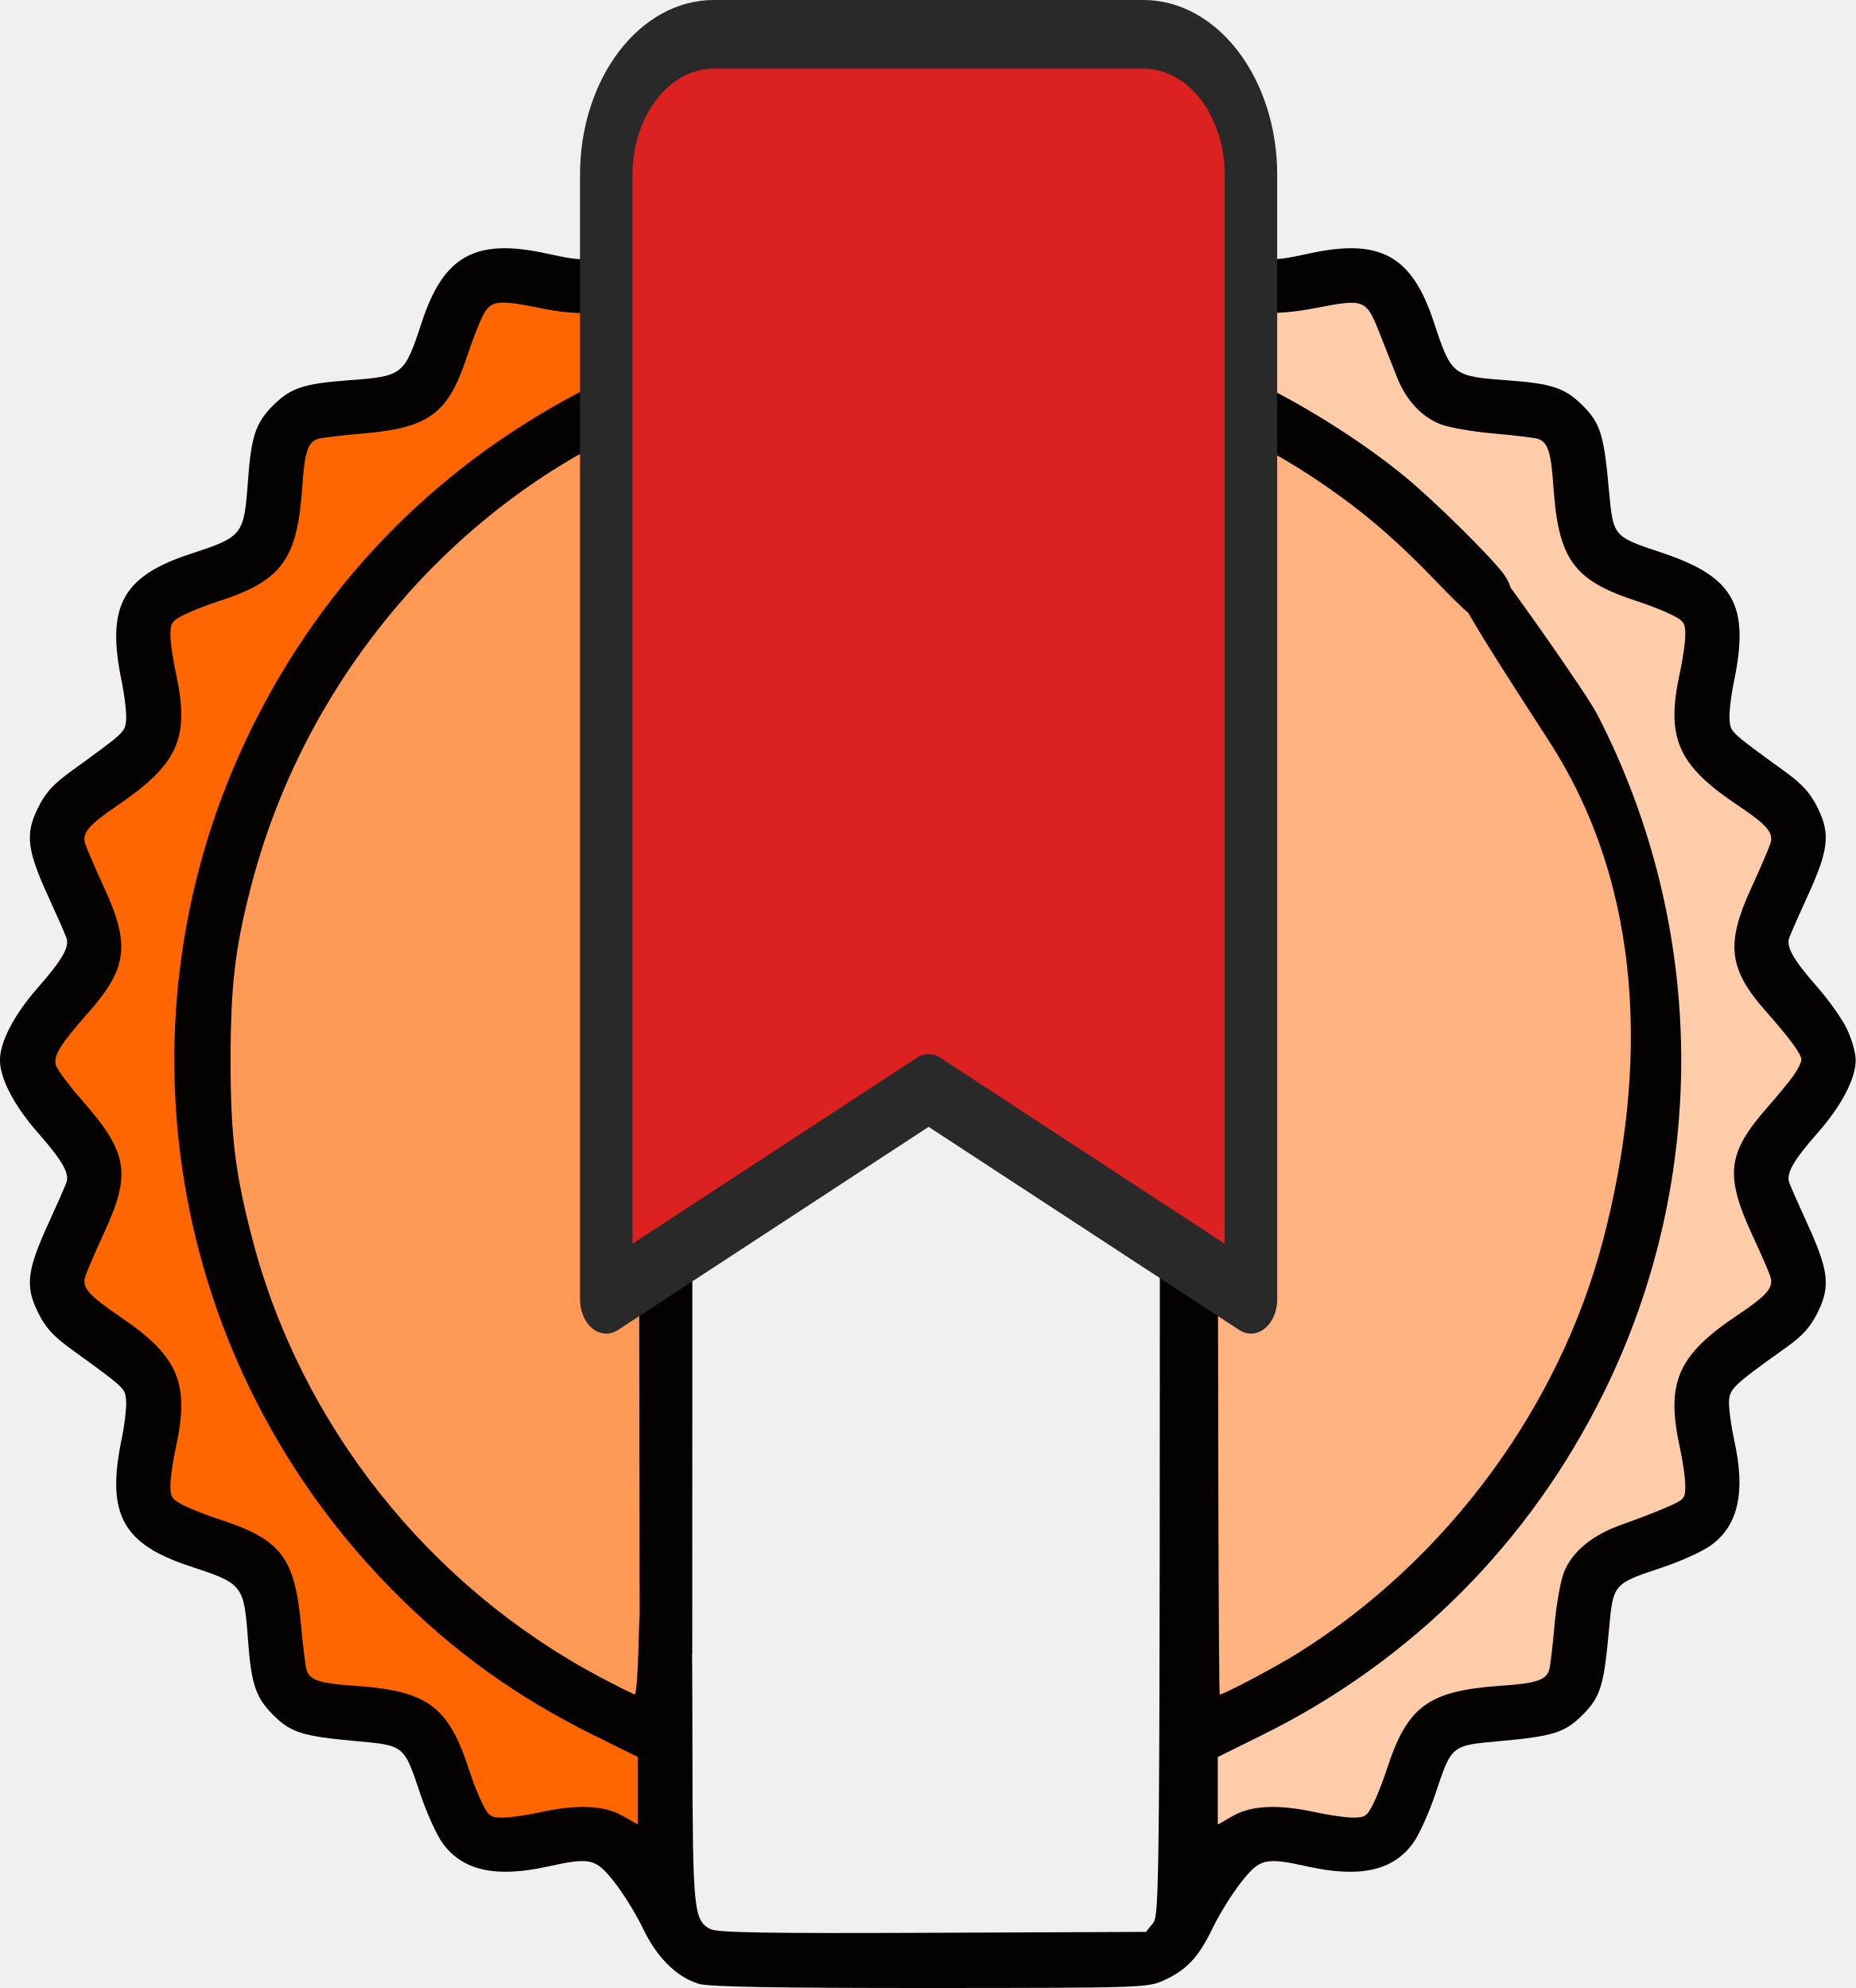
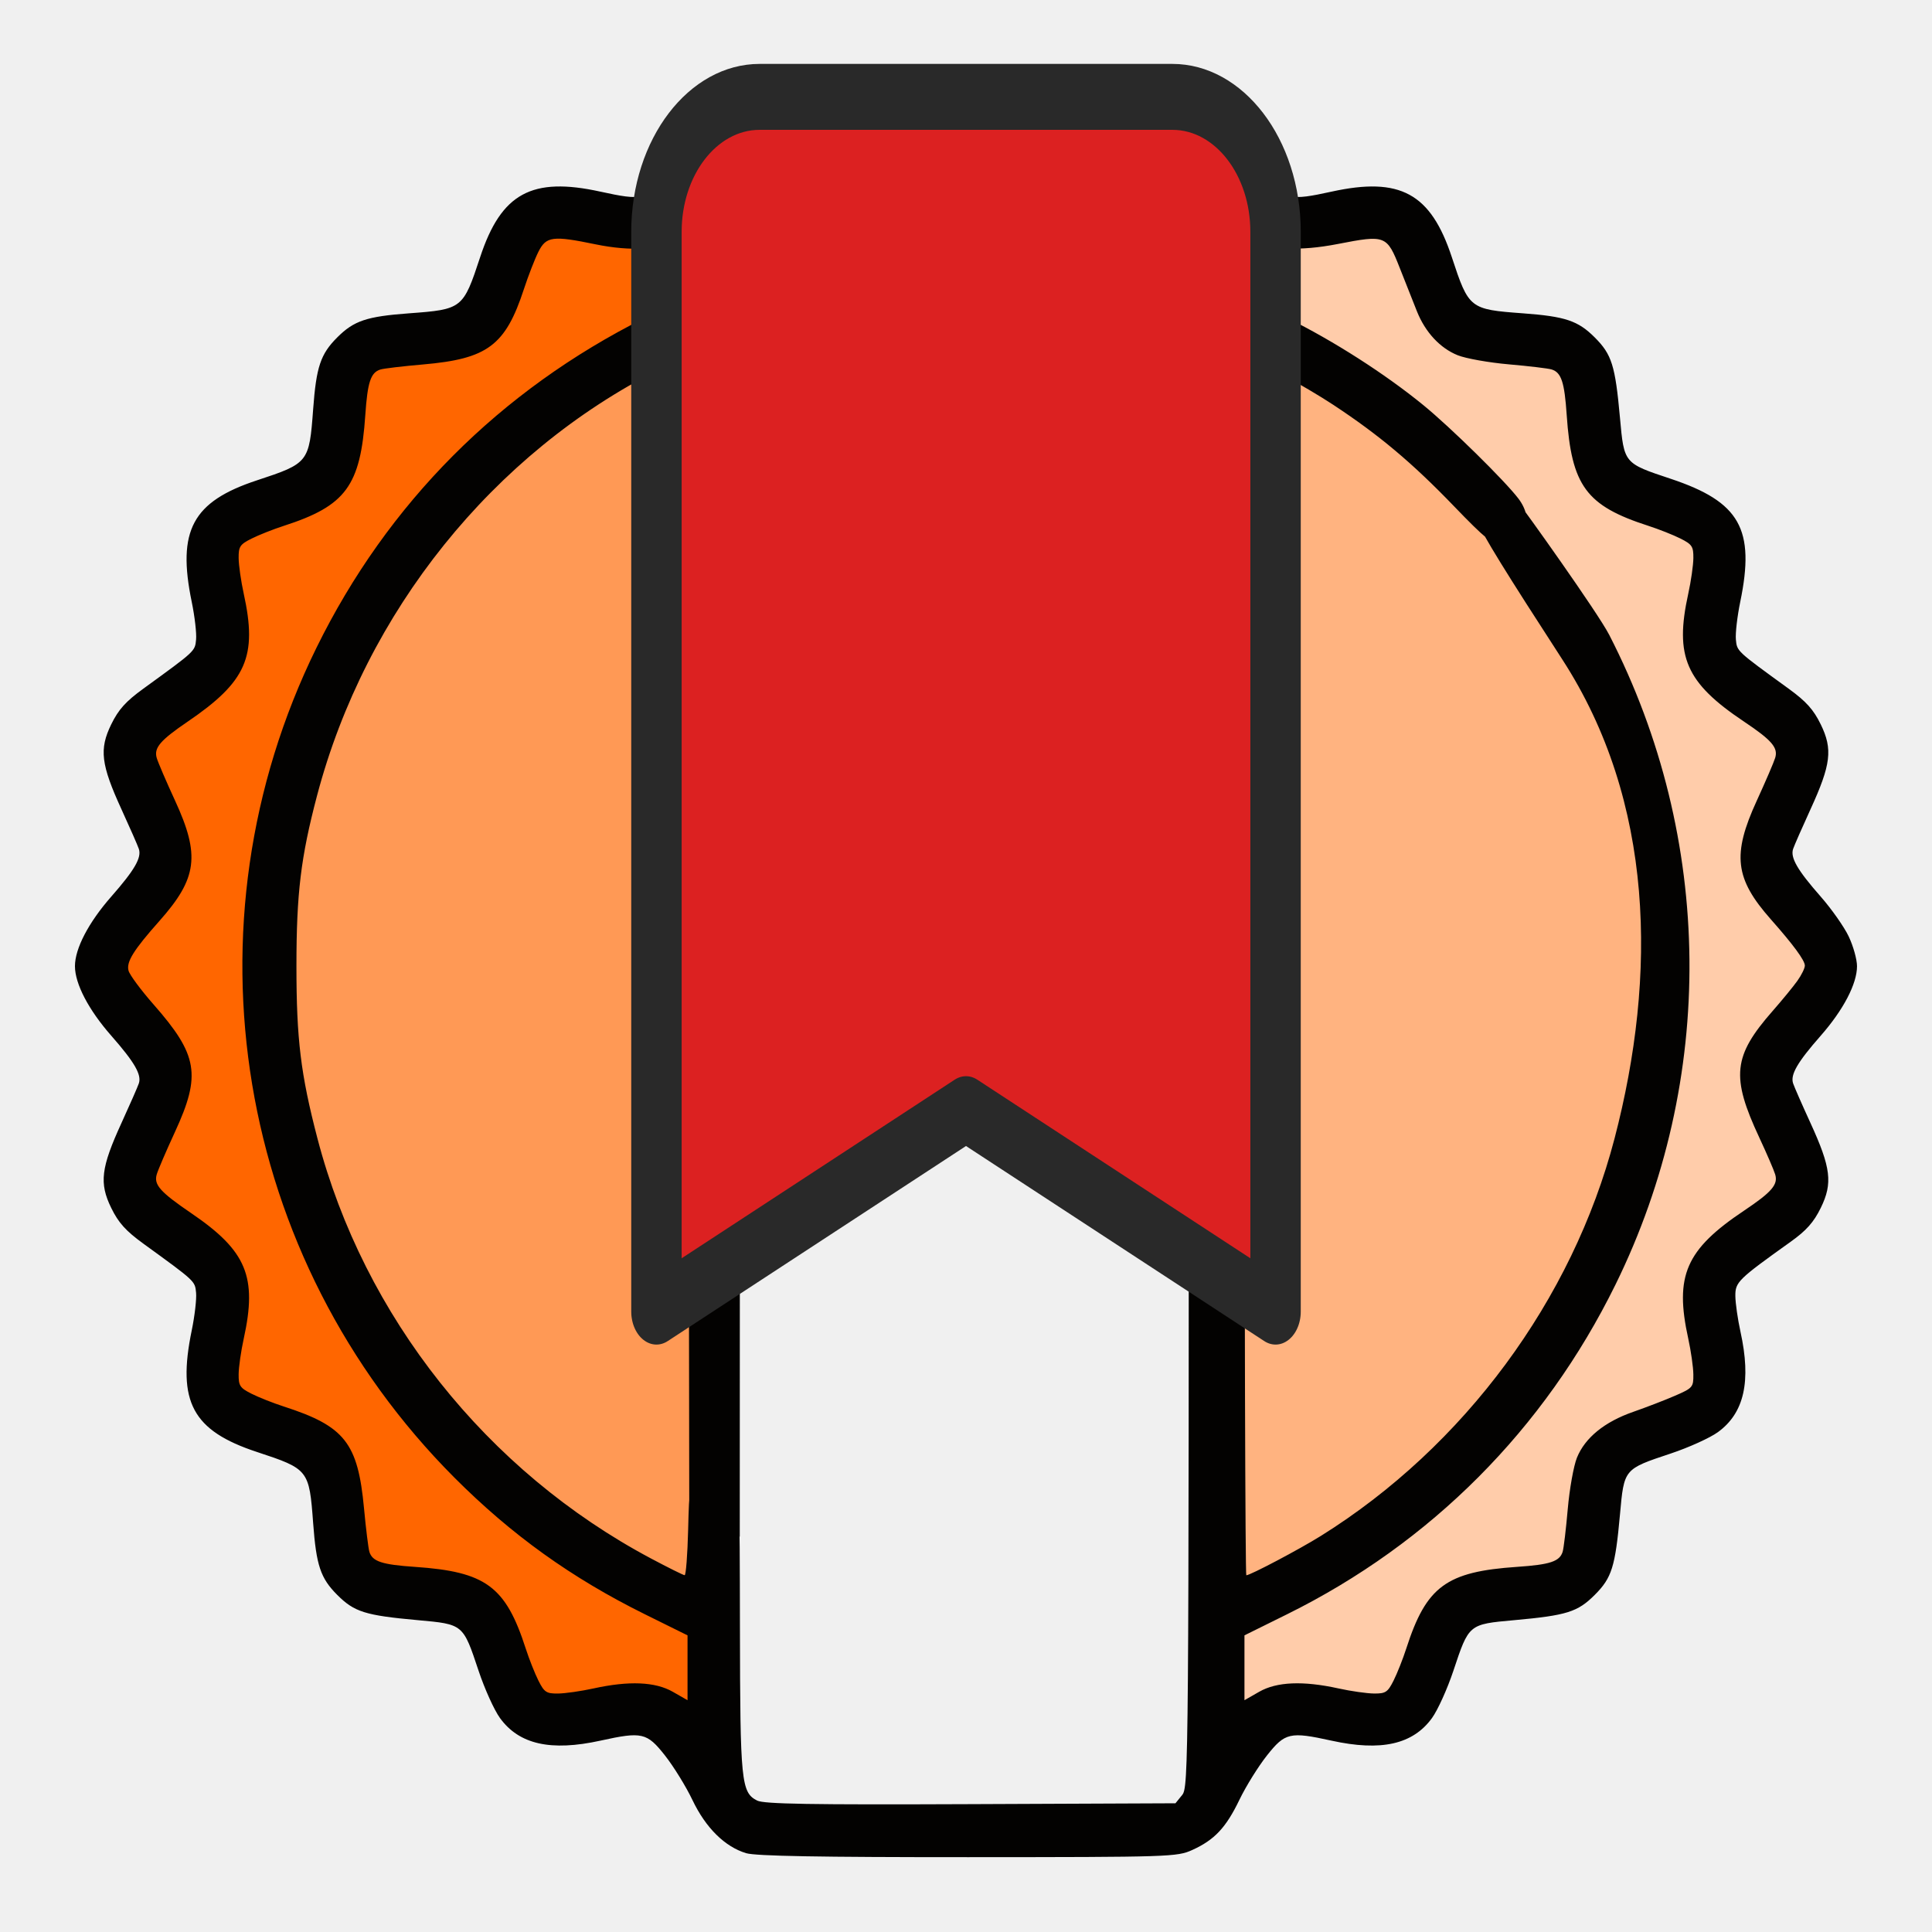
- <svg xmlns="http://www.w3.org/2000/svg" width="118.064mm" height="126.482mm" viewBox="0 0 118.064 126.482" version="1.1" id="svg1">
+ <svg xmlns="http://www.w3.org/2000/svg" width="128mm" height="128mm" viewBox="0 0 128 128" version="1.1" id="svg1">
  <defs id="defs1">
    <clipPath id="clip0_429_11040">
      <rect width="24" height="24" fill="#ffffff" id="rect1" x="0" y="0" />
    </clipPath>
    <clipPath id="clip0_429_11040-5">
      <rect width="24" height="24" fill="#ffffff" id="rect1-5" x="0" y="0" />
    </clipPath>
  </defs>
  <g id="layer1" transform="translate(-27.21209,-78.07215)">
    <text xml:space="preserve" style="font-weight:bold;font-size:19.756px;font-family:sans-serif;-inkscape-font-specification:'sans-serif Bold';opacity:0;fill:#000000;fill-opacity:1;stroke:#000000;stroke-width:5.345" x="62.413" y="135.406" id="text1">
      <tspan id="tspan1" style="fill:#000000;fill-opacity:1;stroke-width:5.345" x="62.413" y="135.406" />
    </text>
    <text xml:space="preserve" style="font-weight:bold;font-size:19.756px;font-family:sans-serif;-inkscape-font-specification:'sans-serif Bold';opacity:0.991;fill:#000000;fill-opacity:1;stroke:#000000;stroke-width:5.345" x="94.397" y="144.883" id="text2">
      <tspan id="tspan2" style="fill:#000000;fill-opacity:1;stroke-width:5.345" x="94.397" y="144.883" />
    </text>
    <text xml:space="preserve" style="font-style:normal;font-variant:normal;font-weight:normal;font-stretch:normal;font-size:25.4px;font-family:sans-serif;-inkscape-font-specification:sans-serif;opacity:0.991;fill:#000000;fill-opacity:1;stroke:#000000;stroke-width:5.345" x="67.663" y="145.294" id="text3">
      <tspan id="tspan3" style="font-style:normal;font-variant:normal;font-weight:normal;font-stretch:normal;font-size:25.4px;font-family:sans-serif;-inkscape-font-specification:sans-serif;fill:#000000;fill-opacity:1;stroke-width:5.345" x="67.663" y="145.294" />
    </text>
    <text xml:space="preserve" style="font-style:normal;font-variant:normal;font-weight:normal;font-stretch:normal;font-size:25.4px;font-family:Arial;-inkscape-font-specification:Arial;opacity:0.991;fill:#000000;fill-opacity:1;stroke:#000000;stroke-width:5.345" x="64.401" y="150.601" id="text4">
      <tspan id="tspan4" style="font-style:normal;font-variant:normal;font-weight:normal;font-stretch:normal;font-family:Arial;-inkscape-font-specification:Arial;stroke-width:5.345" x="64.401" y="150.601" />
    </text>
    <text xml:space="preserve" style="font-style:normal;font-variant:normal;font-weight:normal;font-stretch:normal;font-size:25.4px;font-family:Arial;-inkscape-font-specification:Arial;opacity:0.991;fill:#000000;fill-opacity:1;stroke:#000000;stroke-width:5.345" x="66.806" y="147.357" id="text5">
      <tspan id="tspan5" style="stroke-width:5.345" x="66.806" y="147.357" />
    </text>
    <text xml:space="preserve" style="font-style:normal;font-variant:normal;font-weight:normal;font-stretch:normal;font-size:25.4px;font-family:Arial;-inkscape-font-specification:Arial;opacity:0.991;fill:#000000;fill-opacity:1;stroke:#000000;stroke-width:5.345" x="15.248" y="45.129" id="text6">
      <tspan id="tspan6" style="stroke-width:5.345" x="15.248" y="45.129" />
    </text>
    <text xml:space="preserve" style="font-style:normal;font-variant:normal;font-weight:normal;font-stretch:normal;font-size:25.4px;font-family:Arial;-inkscape-font-specification:Arial;opacity:0.991;fill:#000000;fill-opacity:1;stroke:#000000;stroke-width:5.345" x="76.758" y="141.849" id="text7">
      <tspan id="tspan7" style="stroke-width:5.345" x="76.758" y="141.849" />
    </text>
-     <g id="g6" transform="translate(0,2.590088)">
+     <g id="g6" transform="translate(4.967898,-0.8497172)">
      <path id="path5" style="fill:#ffccaa;fill-opacity:1;stroke:#000000;stroke-width:0.129" d="m 104.973,94.061 c 0.51,0.29 1.001,0.647 1.59,0.756 0.148,0.035 0.321,0.064 0.438,0.08 1.619,0.203 3.243,-0.088 4.836,-0.358 0.513,-0.071 1.023,-0.183 1.54,-0.206 0.577,0.028 0.978,0.517 1.266,0.967 0.935,1.518 1.373,3.275 2.223,4.836 0.328,0.592 0.795,1.099 1.311,1.532 0.68,0.53 1.566,0.638 2.389,0.778 1.391,0.22 2.8,0.311 4.182,0.586 0.438,0.087 0.915,0.25 1.142,0.667 0.259,0.476 0.293,1.034 0.379,1.559 0.151,1.045 0.243,2.097 0.4,3.141 0.035,0.198 0.082,0.46 0.136,0.679 0.242,1.067 0.721,2.132 1.593,2.829 0.631,0.53 1.423,0.795 2.168,1.116 1.077,0.452 2.204,0.788 3.242,1.328 0.458,0.23 0.882,0.625 0.948,1.159 0.085,0.665 -0.06,1.33 -0.148,1.988 -0.218,1.351 -0.567,2.708 -0.43,4.086 0.077,0.874 0.441,1.707 0.996,2.383 0.962,1.184 2.244,2.038 3.455,2.942 0.471,0.375 0.963,0.74 1.342,1.212 0.175,0.245 0.327,0.542 0.247,0.852 -0.141,0.619 -0.427,1.193 -0.66,1.78 -0.411,1.01 -0.876,2 -1.237,3.03 -0.278,0.809 -0.308,1.675 -0.307,2.522 0.023,0.74 0.441,1.389 0.847,1.98 0.094,0.139 0.195,0.274 0.305,0.429 0.815,1.103 1.764,2.102 2.545,3.231 0.194,0.323 0.439,0.649 0.472,1.034 -0.047,0.381 -0.318,0.682 -0.517,0.995 -0.696,0.989 -1.488,1.904 -2.263,2.83 -0.716,0.899 -1.366,1.943 -1.427,3.121 -0.051,1.114 0.33,2.184 0.731,3.205 0.114,0.285 0.252,0.619 0.381,0.921 0.352,0.854 0.78,1.682 1.038,2.572 0.121,0.41 0.082,0.893 -0.227,1.212 -0.612,0.676 -1.378,1.184 -2.108,1.721 -1.058,0.786 -2.14,1.597 -2.896,2.694 -0.531,0.768 -0.751,1.711 -0.735,2.635 -0.005,1.683 0.546,3.305 0.617,4.98 0.022,0.502 -0.068,1.084 -0.509,1.394 -0.51,0.309 -1.079,0.509 -1.626,0.744 -1.352,0.556 -2.76,1.012 -4.01,1.785 -0.64,0.394 -1.181,0.97 -1.451,1.68 -0.299,0.741 -0.421,1.538 -0.535,2.325 -0.045,0.321 -0.086,0.697 -0.126,1.039 -0.114,0.955 -0.203,1.914 -0.36,2.862 -0.091,0.485 -0.501,0.837 -0.955,0.983 -0.898,0.296 -1.852,0.35 -2.785,0.464 -0.907,0.106 -1.849,0.219 -2.757,0.418 -1.002,0.246 -1.902,0.861 -2.501,1.7 -0.804,1.082 -1.167,2.399 -1.66,3.635 -0.277,0.685 -0.508,1.402 -0.924,2.019 -0.236,0.356 -0.652,0.566 -1.078,0.551 -0.867,0.005 -1.752,-0.16 -2.584,-0.319 -1.249,-0.23 -2.527,-0.334 -3.796,-0.252 -0.669,0.05 -1.23,0.457 -1.82,0.735 -0.341,0.176 -0.682,0.352 -1.023,0.527 0,-1.715 0,-3.429 0,-5.144 1.641,-0.767 3.273,-1.556 4.852,-2.444 2.47,-1.388 4.875,-2.909 7.079,-4.694 1.587,-1.323 3.069,-2.766 4.514,-4.241 1.008,-1.029 1.969,-2.106 2.848,-3.248 2.741,-3.491 5.017,-7.353 6.687,-11.468 0.08,-0.205 0.187,-0.468 0.275,-0.696 1.374,-3.56 2.331,-7.284 2.829,-11.068 0.205,-1.566 0.329,-3.167 0.375,-4.73 0.034,-1.195 0.025,-2.394 -0.028,-3.576 -0.123,-2.785 -0.49,-5.594 -1.097,-8.331 -0.792,-3.572 -2.001,-7.092 -3.641,-10.38 -1.273,-2.538 -3,-4.806 -4.585,-7.15 -0.603,-0.876 -1.194,-1.761 -1.778,-2.65 -0.872,-1.083 -1.856,-2.068 -2.837,-3.052 -0.64,-0.635 -1.289,-1.253 -1.943,-1.847 -0.782,-0.712 -1.603,-1.413 -2.411,-2.05 -2.645,-2.108 -5.582,-3.816 -8.597,-5.336 -0.847,-0.432 -1.695,-0.865 -2.542,-1.297 0,-1.702 0,-3.403 0,-5.105 0.232,0.136 0.463,0.272 0.695,0.408 z" />
      <path id="path3" style="fill:#ffb380;fill-opacity:1;stroke:#000000;stroke-width:0.129" d="m 104.293,126.223 c 0.013,-5.253 0.008,-10.505 0.07,-15.758 0.042,-2.854 0.084,-5.707 0.127,-8.561 2.293,1.216 4.617,2.392 6.767,3.854 2.958,1.976 5.56,4.424 8.071,6.929 0.937,0.939 1.843,1.929 2.51,3.084 1.443,2.36 2.969,4.667 4.406,7.03 0.728,1.225 1.482,2.441 2.048,3.752 1.841,4.091 2.819,8.548 3.027,13.023 0.142,3.594 -0.214,7.194 -0.86,10.728 -0.76,4.068 -1.938,8.079 -3.742,11.812 -2.665,5.553 -6.471,10.553 -11.092,14.623 -2.267,1.997 -4.748,3.75 -7.385,5.224 -0.928,0.513 -1.854,1.04 -2.843,1.428 -0.232,0.09 -0.506,0.145 -0.725,-0.005 -0.177,-0.022 -0.155,-0.194 -0.18,-0.331 -0.057,-0.948 -0.045,-1.901 -0.063,-2.851 -0.081,-9.098 -0.097,-18.196 -0.119,-27.294 -0.019,-8.896 -0.025,-17.792 -0.017,-26.688 z" />
      <path id="path2" style="fill:#ff9955;fill-opacity:1;stroke:#000000;stroke-width:0.129" d="m 41.576,141.99 c 0.018,-2.478 0.119,-4.97 0.607,-7.406 0.342,-1.733 0.813,-3.439 1.328,-5.128 1.101,-3.47 2.683,-6.777 4.566,-9.888 1.727,-2.849 3.752,-5.522 6.088,-7.9 3.237,-3.3 6.959,-6.137 11.046,-8.303 0.941,-0.49 1.888,-0.967 2.832,-1.452 0.043,3.11 0.083,6.219 0.086,9.329 0.037,13.109 0.021,26.218 0.007,39.327 -0.018,10.037 -0.026,20.074 -0.091,30.111 -0.015,0.808 0.001,1.619 -0.046,2.426 0.029,0.157 -0.09,0.225 -0.207,0.295 -0.315,0.203 -0.699,0.02 -1.011,-0.1 -1.164,-0.516 -2.258,-1.176 -3.347,-1.83 -2.004,-1.219 -3.943,-2.551 -5.744,-4.056 -4.701,-3.888 -8.61,-8.736 -11.375,-14.177 -1.796,-3.515 -3.104,-7.271 -3.941,-11.126 -0.436,-1.92 -0.676,-3.882 -0.747,-5.849 -0.057,-1.423 -0.059,-2.848 -0.051,-4.272 z" />
      <path id="path6" style="fill:#ff6600;fill-opacity:1;stroke:#000000;stroke-width:0.129" d="m 30.357,142.97 c 0.023,-0.521 0.367,-0.953 0.655,-1.362 0.865,-1.208 1.915,-2.275 2.729,-3.521 0.407,-0.613 0.688,-1.318 0.724,-2.058 0.077,-0.743 -0.041,-1.494 -0.295,-2.194 -0.556,-1.625 -1.399,-3.139 -1.891,-4.787 -0.135,-0.49 0.176,-0.961 0.522,-1.281 1.016,-0.952 2.223,-1.66 3.273,-2.57 0.899,-0.764 1.755,-1.682 2.067,-2.85 0.309,-1.134 0.164,-2.327 -0.018,-3.47 -0.035,-0.196 -0.081,-0.459 -0.121,-0.679 -0.135,-0.826 -0.318,-1.657 -0.273,-2.498 0.017,-0.5 0.289,-0.985 0.735,-1.223 1.174,-0.617 2.443,-1.022 3.665,-1.531 0.452,-0.192 0.949,-0.391 1.394,-0.634 0.838,-0.477 1.485,-1.255 1.831,-2.153 0.547,-1.347 0.571,-2.82 0.767,-4.241 0.104,-0.701 0.158,-1.425 0.431,-2.087 0.154,-0.39 0.524,-0.646 0.922,-0.742 0.9,-0.231 1.833,-0.28 2.752,-0.4 0.561,-0.063 1.126,-0.135 1.667,-0.218 0.869,-0.134 1.762,-0.322 2.491,-0.842 0.816,-0.509 1.253,-1.408 1.64,-2.252 0.591,-1.297 0.977,-2.679 1.612,-3.955 0.224,-0.451 0.574,-0.894 1.091,-1.008 0.459,-0.085 0.928,0.013 1.388,0.055 1.172,0.153 2.328,0.429 3.512,0.481 1.033,0.052 2.122,0.032 3.07,-0.43 0.508,-0.262 1.015,-0.527 1.523,-0.79 0,1.679 0,3.358 0,5.037 -2.096,1.068 -4.22,2.09 -6.236,3.306 -4.397,2.609 -8.417,5.879 -11.745,9.768 -0.87,1.012 -1.706,2.081 -2.474,3.155 -0.524,0.733 -1.02,1.47 -1.496,2.223 -1.218,1.923 -2.309,3.959 -3.27,6.037 -0.299,0.644 -0.572,1.269 -0.847,1.934 -0.966,2.332 -1.724,4.75 -2.268,7.215 -0.29,1.305 -0.542,2.687 -0.732,4.046 -0.992,7.115 -0.321,14.451 1.921,21.274 1.221,3.732 2.906,7.31 5,10.631 0.184,0.289 0.398,0.623 0.6,0.925 1.08,1.625 2.256,3.189 3.531,4.666 0.109,0.123 0.266,0.298 0.394,0.44 1.255,1.376 2.57,2.713 3.956,3.974 2.041,1.868 4.283,3.57 6.664,5.009 1.984,1.216 4.07,2.251 6.163,3.263 0.277,0.135 0.554,0.271 0.832,0.406 0.003,1.735 0.007,3.471 0.009,5.206 -0.571,-0.32 -1.119,-0.682 -1.706,-0.972 -0.608,-0.268 -1.317,-0.373 -1.949,-0.402 -0.665,-0.029 -1.355,0.021 -1.994,0.109 -0.094,0.013 -0.274,0.041 -0.4,0.061 -0.831,0.142 -1.651,0.373 -2.498,0.398 -0.507,0.012 -1.056,0.037 -1.513,-0.219 -0.316,-0.233 -0.453,-0.623 -0.629,-0.959 -0.422,-0.935 -0.751,-1.908 -1.13,-2.86 -0.336,-0.931 -0.757,-1.862 -1.463,-2.574 -0.476,-0.535 -1.081,-0.965 -1.776,-1.161 -1.142,-0.335 -2.336,-0.426 -3.513,-0.564 -0.81,-0.101 -1.64,-0.161 -2.413,-0.441 -0.463,-0.155 -0.853,-0.548 -0.921,-1.044 -0.278,-1.694 -0.346,-3.422 -0.729,-5.099 -0.209,-0.916 -0.581,-1.85 -1.333,-2.455 -0.515,-0.436 -1.178,-0.747 -1.766,-0.996 -1.062,-0.424 -2.145,-0.798 -3.188,-1.271 -0.424,-0.208 -0.883,-0.38 -1.231,-0.709 -0.333,-0.341 -0.334,-0.857 -0.325,-1.303 0.074,-1.67 0.595,-3.291 0.596,-4.967 0.012,-0.885 -0.2,-1.79 -0.721,-2.517 -0.703,-1 -1.688,-1.753 -2.647,-2.493 -0.785,-0.602 -1.604,-1.174 -2.299,-1.883 -0.251,-0.25 -0.433,-0.593 -0.379,-0.957 0.086,-0.691 0.407,-1.324 0.673,-1.959 0.549,-1.271 1.126,-2.546 1.414,-3.907 0.173,-0.813 0.144,-1.685 -0.199,-2.452 -0.571,-1.3 -1.586,-2.324 -2.444,-3.434 -0.46,-0.598 -0.959,-1.179 -1.301,-1.856 -0.052,-0.122 -0.084,-0.253 -0.085,-0.385 z" />
      <path style="fill:#030201;fill-opacity:1;stroke-width:0.231" d="m 144.73,140.972 c -0.3,-0.634 -1.139,-1.828 -1.863,-2.652 -1.543,-1.756 -2.018,-2.58 -1.824,-3.156 0.078,-0.23 0.595,-1.409 1.149,-2.619 1.363,-2.975 1.485,-3.987 0.681,-5.631 -0.483,-0.987 -0.962,-1.519 -2.135,-2.371 -3.458,-2.509 -3.411,-2.466 -3.487,-3.249 -0.04,-0.411 0.09,-1.534 0.288,-2.494 0.999,-4.828 -0.019,-6.629 -4.609,-8.158 -3.108,-1.035 -3.084,-1.007 -3.358,-4.033 -0.315,-3.479 -0.541,-4.201 -1.673,-5.333 -1.106,-1.106 -1.951,-1.389 -4.758,-1.596 -3.529,-0.26 -3.584,-0.303 -4.71,-3.72 -1.396,-4.236 -3.425,-5.34 -7.974,-4.34 -2.754,0.606 -3.075,0.532 -4.268,-0.98 -0.575,-0.729 -1.398,-2.062 -1.827,-2.962 -0.877,-1.838 -2.148,-3.094 -3.558,-3.516 -1.261,-0.378 -27.861,-0.378 -29.122,0 -1.41,0.422 -2.681,1.678 -3.558,3.516 -0.429,0.9 -1.251,2.232 -1.827,2.962 -1.193,1.512 -1.514,1.586 -4.268,0.98 -4.549,-1.001 -6.578,0.103 -7.974,4.34 -1.126,3.416 -1.181,3.46 -4.71,3.72 -2.807,0.207 -3.652,0.49 -4.758,1.596 -1.106,1.106 -1.389,1.951 -1.596,4.758 -0.26,3.529 -0.303,3.584 -3.72,4.71 -4.277,1.409 -5.304,3.322 -4.324,8.056 0.199,0.96 0.328,2.083 0.288,2.494 -0.076,0.783 -0.029,0.739 -3.487,3.249 -1.173,0.851 -1.652,1.384 -2.135,2.371 -0.804,1.643 -0.682,2.656 0.681,5.631 0.555,1.211 1.072,2.389 1.149,2.619 0.195,0.577 -0.281,1.4 -1.824,3.156 -1.507,1.716 -2.409,3.443 -2.409,4.612 0,1.17 0.902,2.897 2.409,4.612 1.543,1.756 2.018,2.58 1.824,3.156 -0.078,0.23 -0.595,1.409 -1.149,2.619 -1.363,2.975 -1.485,3.987 -0.681,5.631 0.483,0.987 0.962,1.519 2.135,2.371 3.458,2.509 3.411,2.466 3.487,3.249 0.04,0.411 -0.09,1.534 -0.288,2.494 -0.979,4.735 0.047,6.647 4.324,8.056 3.416,1.126 3.46,1.181 3.72,4.71 0.207,2.807 0.49,3.652 1.596,4.758 1.132,1.132 1.853,1.358 5.333,1.673 3.026,0.274 2.998,0.25 4.033,3.358 0.398,1.195 1.035,2.602 1.416,3.127 1.266,1.748 3.369,2.221 6.66,1.497 2.754,-0.606 3.075,-0.532 4.268,0.98 0.575,0.729 1.398,2.062 1.827,2.962 0.877,1.838 2.148,3.094 3.558,3.516 0.636,0.19 4.876,0.266 14.703,0.263 13.394,-0.005 13.841,-0.019 14.848,-0.475 1.474,-0.667 2.236,-1.478 3.125,-3.325 0.427,-0.888 1.25,-2.211 1.827,-2.94 1.198,-1.512 1.519,-1.586 4.272,-0.98 3.291,0.724 5.393,0.251 6.66,-1.497 0.381,-0.526 1.018,-1.933 1.416,-3.127 1.035,-3.108 1.007,-3.084 4.033,-3.358 3.479,-0.315 4.201,-0.541 5.333,-1.673 1.132,-1.132 1.358,-1.853 1.673,-5.333 0.274,-3.026 0.25,-2.998 3.358,-4.033 1.195,-0.398 2.602,-1.035 3.127,-1.416 1.748,-1.266 2.221,-3.369 1.497,-6.66 -0.181,-0.824 -0.333,-1.886 -0.338,-2.358 -0.008,-0.927 0.163,-1.096 3.655,-3.591 1.053,-0.752 1.536,-1.296 2.006,-2.255 0.799,-1.634 0.675,-2.652 -0.685,-5.622 -0.555,-1.21 -1.072,-2.389 -1.149,-2.619 -0.195,-0.577 0.281,-1.4 1.824,-3.156 1.507,-1.716 2.409,-3.443 2.409,-4.612 0,-0.444 -0.246,-1.326 -0.546,-1.96 z m -3.403,2.929 c -0.272,0.382 -1.008,1.28 -1.637,1.996 -2.631,2.998 -2.774,4.355 -0.882,8.405 0.485,1.04 0.956,2.131 1.046,2.426 0.206,0.673 -0.223,1.171 -2.069,2.407 -3.855,2.579 -4.606,4.306 -3.69,8.473 0.181,0.824 0.333,1.894 0.338,2.376 0.008,0.84 -0.043,0.9 -1.203,1.404 -0.666,0.29 -1.918,0.772 -2.781,1.073 -1.901,0.661 -3.197,1.718 -3.73,3.04 -0.218,0.542 -0.492,2.075 -0.608,3.407 -0.116,1.332 -0.268,2.603 -0.338,2.825 -0.201,0.64 -0.833,0.849 -3.015,0.997 -4.695,0.319 -6.015,1.29 -7.342,5.402 -0.225,0.698 -0.605,1.657 -0.844,2.133 -0.387,0.77 -0.528,0.864 -1.294,0.857 -0.473,-0.005 -1.535,-0.156 -2.359,-0.338 -2.347,-0.516 -4.086,-0.443 -5.246,0.22 l -0.98,0.56 v -2.148 -2.148 l 2.825,-1.398 c 9.528,-4.715 17.044,-12.259 21.756,-21.838 6.679,-13.578 6.526,-29.544 -0.414,-43.048 -0.761,-1.48 -5.734,-8.44 -5.978,-8.703 -0.682,-0.732 -1.52,-0.851 -2.239,-0.317 -1.045,0.777 -2.329,-0.826 5.104,10.642 6.108,9.425 6.287,20.934 3.466,31.74 -2.793,10.699 -9.968,20.41 -19.453,26.331 -1.427,0.891 -4.685,2.611 -4.945,2.611 -0.067,0 -0.121,-18.161 -0.121,-40.357 0,-22.196 0.054,-40.357 0.12,-40.357 0.359,0 3.965,1.982 5.76,3.166 3.051,2.012 5.234,3.846 8.005,6.724 2.042,2.121 2.584,2.563 3.144,2.563 1.628,0 2.221,-1.629 1.119,-3.074 -0.911,-1.194 -4.495,-4.718 -6.291,-6.185 -2.547,-2.081 -5.986,-4.282 -9.033,-5.783 l -2.825,-1.391 v -2.177 -2.177 l 0.734,0.523 c 0.994,0.708 2.893,0.82 5.45,0.324 3.164,-0.615 3.252,-0.58 4.112,1.606 0.399,1.015 0.909,2.301 1.132,2.859 0.555,1.385 1.532,2.436 2.7,2.906 0.537,0.216 2.067,0.488 3.399,0.604 1.332,0.116 2.603,0.268 2.825,0.338 0.64,0.201 0.849,0.833 0.997,3.015 0.319,4.695 1.29,6.015 5.402,7.342 0.698,0.225 1.658,0.605 2.133,0.844 0.77,0.387 0.864,0.528 0.857,1.294 -0.005,0.473 -0.156,1.535 -0.338,2.359 -0.917,4.168 -0.165,5.894 3.69,8.473 1.847,1.236 2.275,1.734 2.068,2.407 -0.09,0.294 -0.64,1.573 -1.222,2.842 -1.639,3.573 -1.45,5.158 0.934,7.853 1.499,1.695 2.251,2.718 2.254,3.066 0.001,0.171 -0.22,0.623 -0.492,1.004 z m -40.765,53.949 -0.441,0.544 -13.569,0.057 c -10.628,0.045 -13.694,-0.007 -14.145,-0.237 -1.057,-0.539 -1.126,-1.228 -1.14,-11.409 -0.013,-9.196 -0.028,-9.528 -0.474,-9.974 -0.583,-0.583 -1.632,-0.592 -2.338,-0.021 -0.514,0.416 -0.549,0.61 -0.62,3.459 -0.042,1.66 -0.146,3.017 -0.231,3.014 -0.085,-0.003 -1.089,-0.501 -2.23,-1.108 -10.887,-5.789 -19.015,-16.026 -22.098,-27.829 -1.108,-4.24 -1.392,-6.573 -1.392,-11.415 0,-4.822 0.29,-7.221 1.366,-11.3 3.213,-12.178 11.657,-22.688 22.691,-28.245 0.887,-0.447 1.666,-0.812 1.731,-0.812 0.065,0 0.146,15.472 0.179,34.381 l 0.06,43.606 0.647,0.557 c 0.793,0.682 1.298,0.701 2.089,0.079 l 0.608,-0.478 0.016,-49.046 c 0.007,-21.902 0.089,-40.625 0.179,-41.606 0.112,-1.23 0.289,-1.911 0.568,-2.191 0.378,-0.378 1.343,-0.406 14.255,-0.406 h 13.849 l 0.441,0.544 c 0.431,0.533 0.441,1.726 0.441,54.918 0,53.188 -0.009,54.385 -0.441,54.918 z M 64.97,99.981 c -9.619,4.817 -17.047,12.276 -21.756,21.85 -9.041,18.38 -5.374,40.444 9.138,54.989 3.789,3.798 7.765,6.65 12.618,9.051 l 2.825,1.398 v 2.148 2.148 l -0.98,-0.56 c -1.16,-0.663 -2.9,-0.736 -5.246,-0.22 -0.824,0.181 -1.886,0.333 -2.359,0.338 -0.766,0.007 -0.908,-0.086 -1.294,-0.857 -0.239,-0.476 -0.619,-1.436 -0.844,-2.133 -1.328,-4.113 -2.647,-5.083 -7.342,-5.402 -2.183,-0.148 -2.816,-0.358 -3.013,-0.997 -0.068,-0.222 -0.228,-1.516 -0.355,-2.874 -0.405,-4.344 -1.276,-5.449 -5.317,-6.754 -0.698,-0.225 -1.658,-0.605 -2.133,-0.844 -0.77,-0.387 -0.864,-0.528 -0.857,-1.294 0.005,-0.473 0.156,-1.535 0.338,-2.359 0.902,-4.1 0.189,-5.811 -3.459,-8.297 -2.081,-1.418 -2.507,-1.896 -2.306,-2.583 0.086,-0.294 0.631,-1.564 1.211,-2.82 1.742,-3.776 1.52,-5.094 -1.421,-8.439 -0.836,-0.951 -1.583,-1.959 -1.658,-2.239 -0.156,-0.58 0.326,-1.356 2.048,-3.296 2.512,-2.829 2.707,-4.343 1.031,-7.977 -0.58,-1.257 -1.125,-2.526 -1.211,-2.82 -0.196,-0.668 0.227,-1.165 2.053,-2.408 3.898,-2.654 4.626,-4.316 3.712,-8.472 -0.181,-0.824 -0.333,-1.886 -0.338,-2.359 -0.007,-0.766 0.086,-0.908 0.857,-1.294 0.476,-0.239 1.436,-0.619 2.133,-0.844 4.113,-1.328 5.083,-2.647 5.402,-7.342 0.148,-2.182 0.357,-2.814 0.997,-3.015 0.222,-0.07 1.496,-0.221 2.83,-0.336 4.268,-0.369 5.456,-1.255 6.679,-4.987 0.291,-0.888 0.724,-2.003 0.963,-2.479 0.514,-1.024 0.948,-1.08 3.781,-0.494 2.352,0.486 4.383,0.359 5.359,-0.336 l 0.74,-0.527 v 2.162 2.162 z" id="path1" />
    </g>
-     <g clip-path="url(#clip0_429_11040-5)" id="g2" transform="matrix(3.418143,0,0,4.47108,45.27475,66.84364)" style="fill:#dc2121;fill-opacity:1;stroke-width:0.977;stroke-dasharray:none">
+     <g clip-path="url(#clip0_429_11040-5)" id="g2" transform="matrix(3.418143,0,0,4.47108,50.19437,71.07698)" style="fill:#dc2121;fill-opacity:1;stroke-width:0.977;stroke-dasharray:none">
      <path d="M 16,3 H 8 C 6.895,3 6,3.895 6,5 v 16 l 6,-3 6,3 V 5 C 18,3.895 17.105,3 16,3 Z" stroke="#292929" stroke-width="2.5" stroke-linecap="round" stroke-linejoin="round" id="path1-7" style="fill:#dc2121;fill-opacity:1;stroke-width:0.977;stroke-dasharray:none" />
    </g>
  </g>
</svg>
